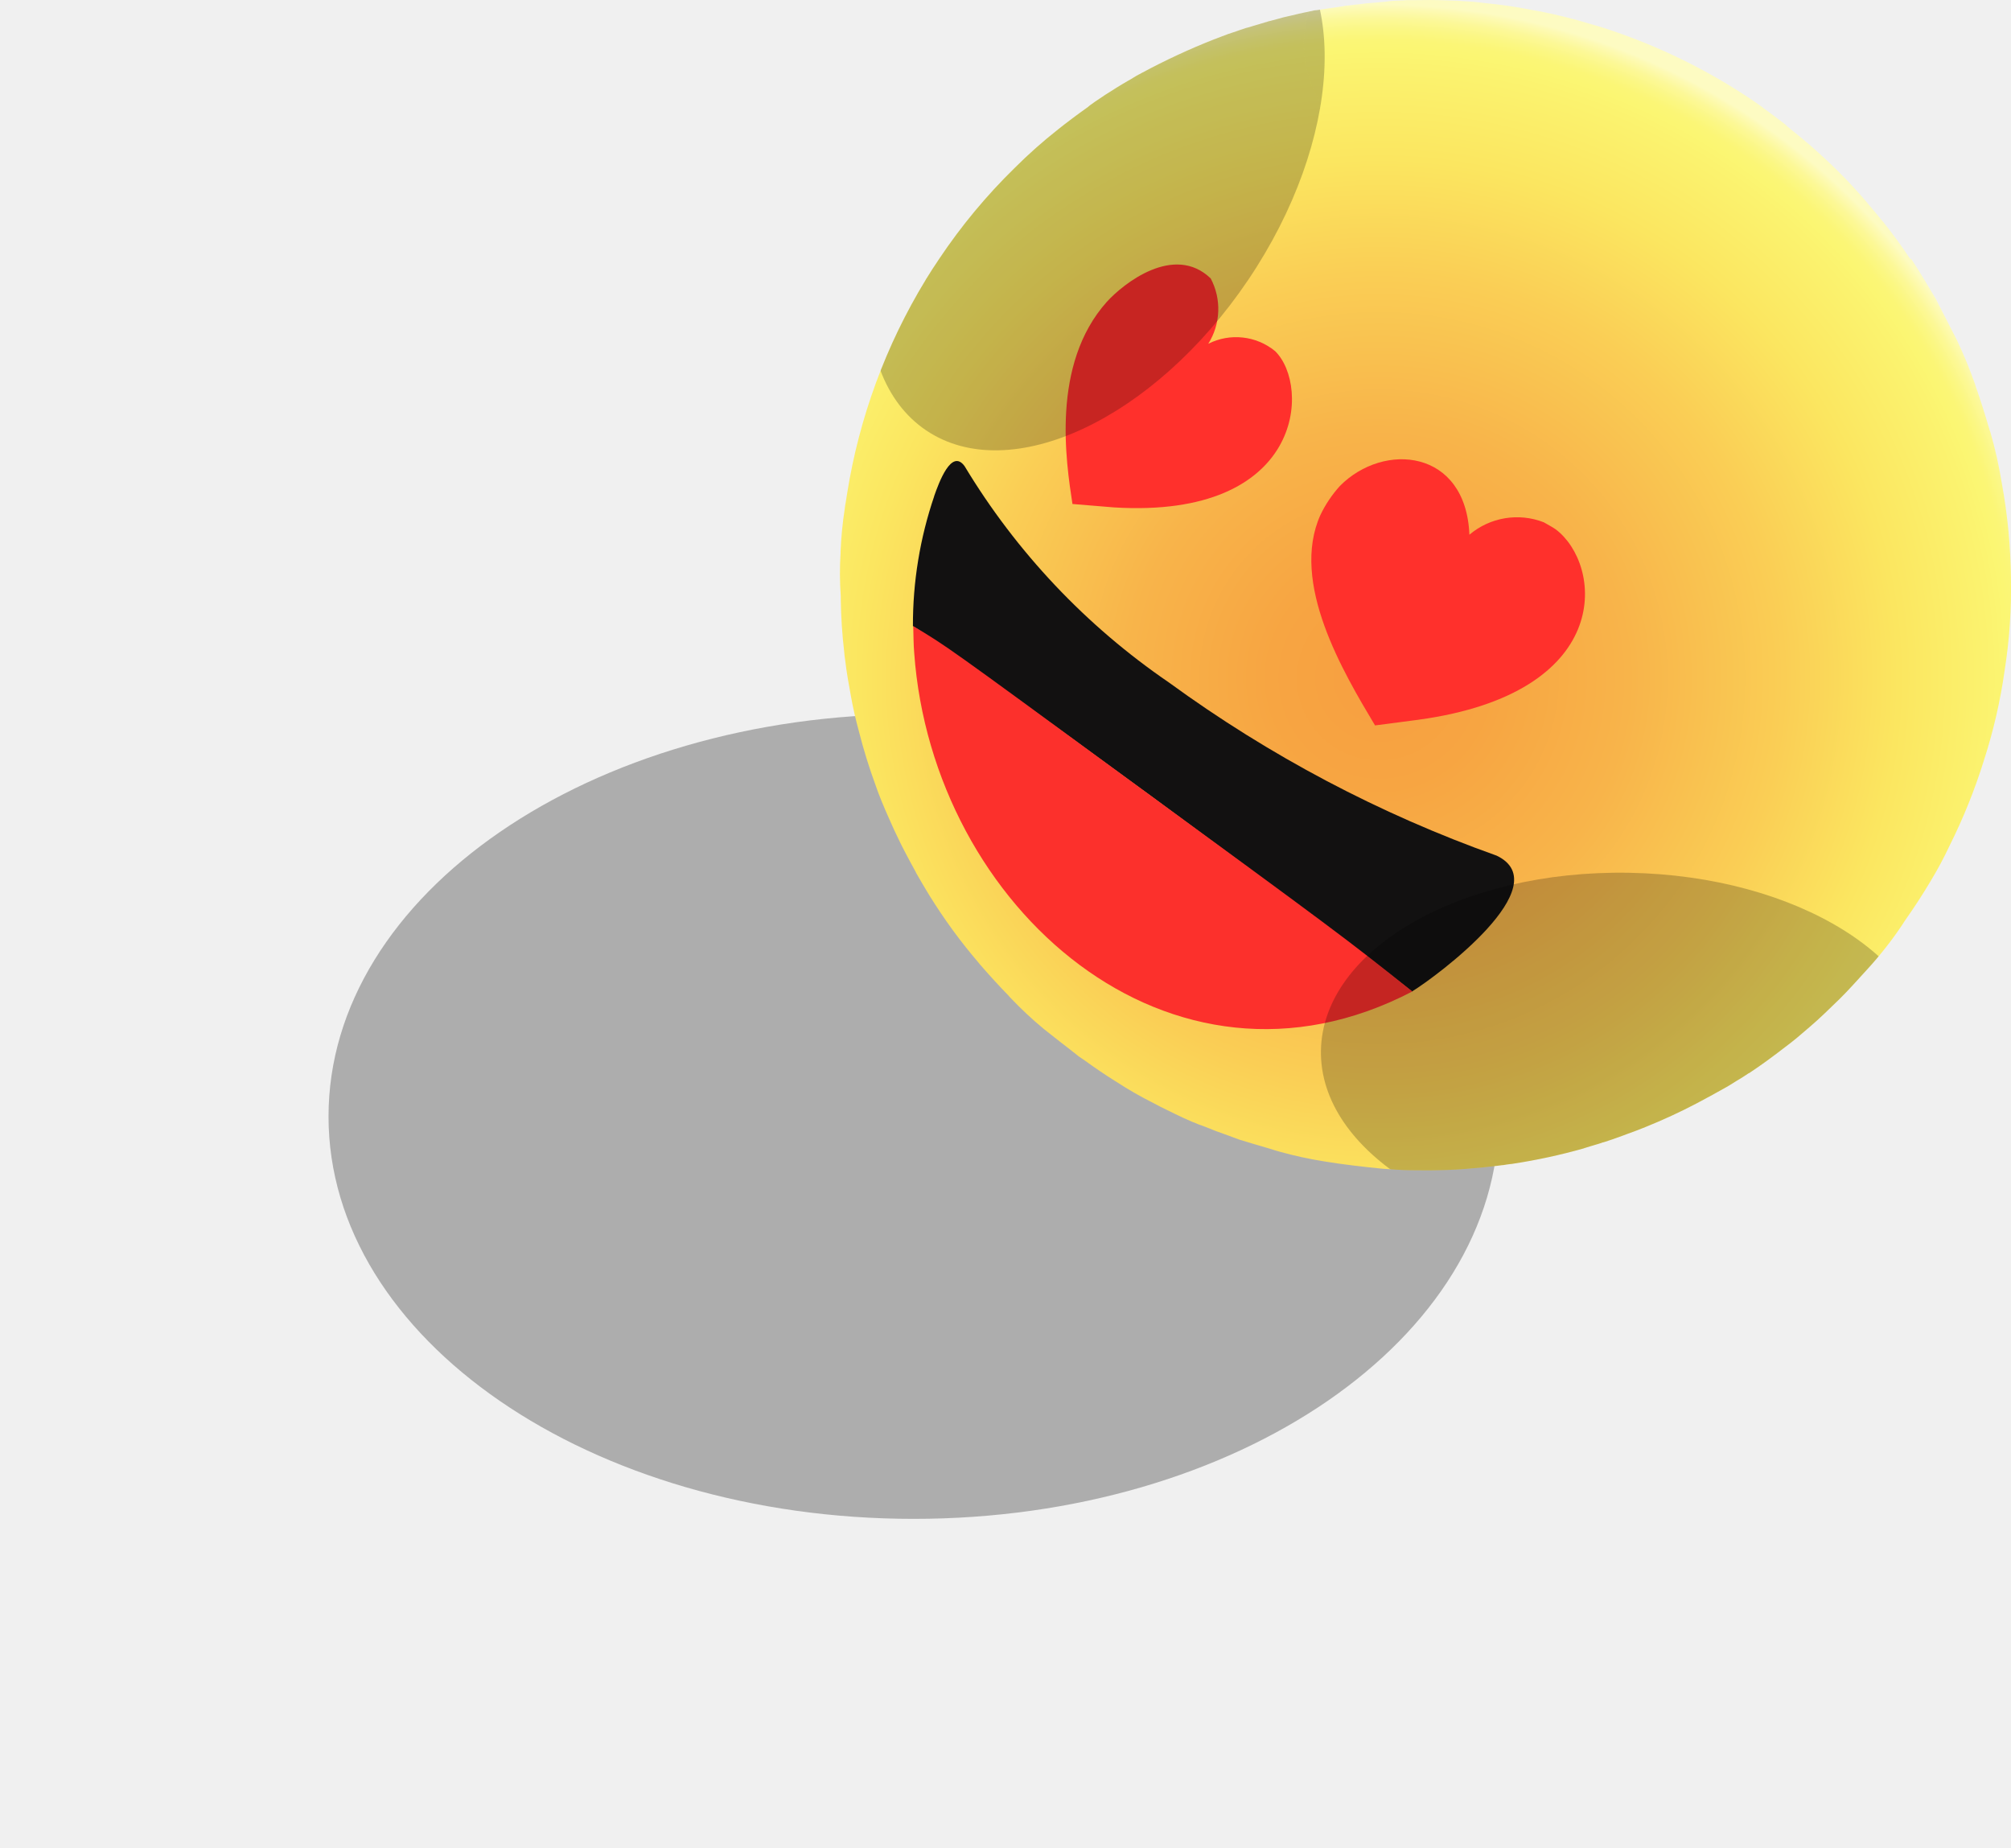
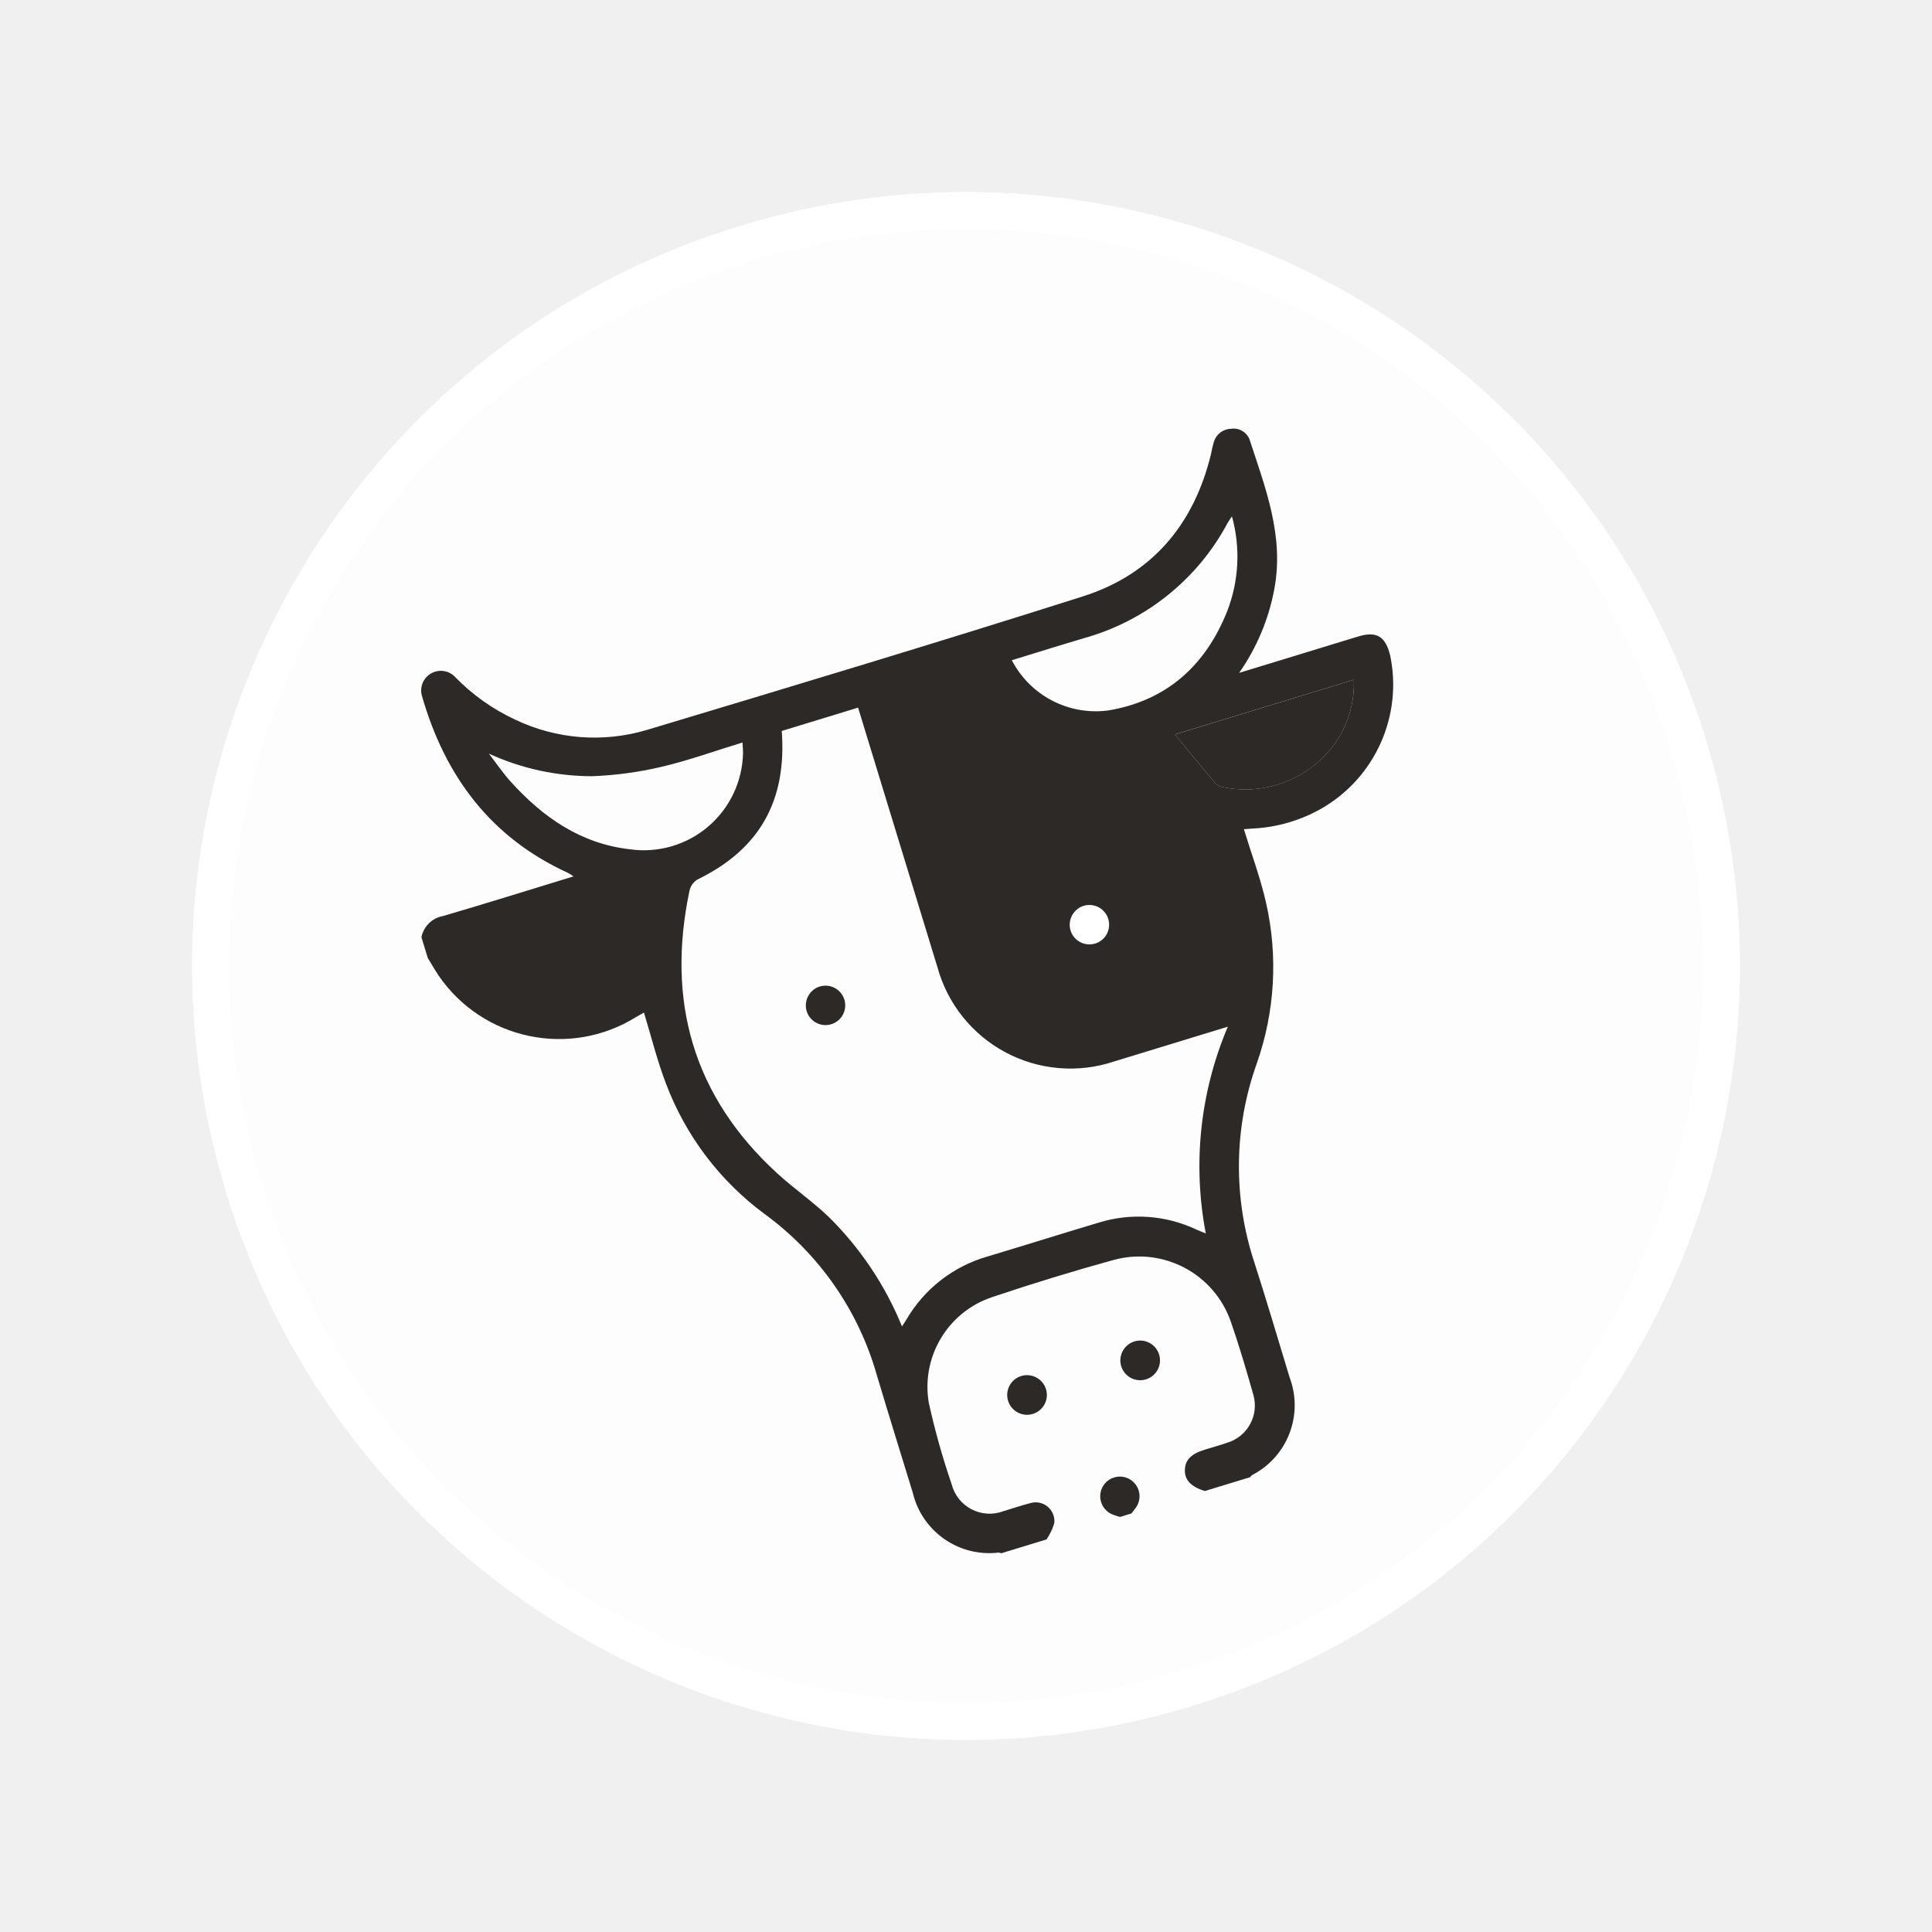
- <svg xmlns="http://www.w3.org/2000/svg" xmlns:xlink="http://www.w3.org/1999/xlink" width="82.478" height="75.758" viewBox="0 0 82.478 75.758">
+ <svg xmlns="http://www.w3.org/2000/svg" width="157.333" height="157.333" viewBox="0 0 157.333 157.333">
  <defs>
-     <radialGradient id="radial-gradient" cx="0.471" cy="0.58" r="0.575" gradientTransform="matrix(-0.999, -0.004, -0.004, 1, 0.933, 0.001)" gradientUnits="objectBoundingBox">
-       <stop offset="0" stop-color="#f79f40" />
-       <stop offset="0.163" stop-color="#f7a542" />
-       <stop offset="0.371" stop-color="#f8b44a" />
-       <stop offset="0.601" stop-color="#face55" />
-       <stop offset="0.771" stop-color="#fbe660" />
-       <stop offset="0.91" stop-color="#fbf36f" />
-       <stop offset="0.932" stop-color="#fbf672" />
-       <stop offset="0.947" stop-color="#fbf676" />
-       <stop offset="0.962" stop-color="#fbf783" />
-       <stop offset="0.978" stop-color="#fcf897" />
-       <stop offset="0.994" stop-color="#fdfab4" />
-       <stop offset="1" stop-color="#fdfbc2" />
-     </radialGradient>
    <clipPath id="clip-path">
-       <path id="Trazado_116496" data-name="Trazado 116496" d="M52.65,29.84v-.06c0-.11-.03-.77-.15-1.75-.01-.09-.02-.17-.03-.26-.02-.12-.04-.25-.06-.38a23.894,23.894,0,0,0-3.15-8.77c0-.01-.01-.01-.01-.02-.17-.29-.35-.57-.54-.85h0a23.353,23.353,0,0,0-3.06-3.74,20.449,20.449,0,0,0-1.77-1.6c-.39-.32-.78-.62-1.19-.91a.265.265,0,0,1-.06-.05l-.05-.04-.21-.15c-.26-.18-.55-.37-.86-.57h0c-.01-.01-.02-.01-.03-.02-.15-.09-.3-.19-.47-.28-.07-.04-.15-.09-.22-.13s-.12-.07-.19-.11a1.092,1.092,0,0,0-.15-.08,25.413,25.413,0,0,0-2.93-1.4c-.26-.11-.47-.18-.58-.23l-.18-.07-.18-.07c-.01,0-.02-.01-.03-.01l-.04-.01-.3-.1-.04-.01c-.01,0-.03-.01-.04-.01l-.2-.07a2.759,2.759,0,0,0-.27-.08l-.23-.07c-.04-.01-.09-.03-.13-.04-.01,0-.03-.01-.04-.01s-.03-.01-.05-.01a.636.636,0,0,1-.07-.02l-.26-.07-.22-.06c-.07-.02-.14-.03-.21-.05h-.01l-.13-.03-.25-.06-.18-.04a2.049,2.049,0,0,0-.24-.05c-.01,0-.03-.01-.04-.01-.06-.01-.12-.03-.18-.04l-.11-.02-.13-.03h-.02l-.04-.01c-.02,0-.05-.01-.07-.01a1.766,1.766,0,0,1-.2-.04.6.6,0,0,0-.12-.02h0a2.068,2.068,0,0,1-.22-.04l-.19-.03c-.03-.01-.07-.01-.11-.02a.985.985,0,0,0-.17-.02,1,1,0,0,0-.16-.02l-.27-.03-.25-.03c-.03,0-.05-.01-.08-.01h-.02a1.641,1.641,0,0,0-.23-.02l-.34-.03c-.08-.01-.16-.01-.23-.02-.09-.01-.17-.01-.26-.02s-.18-.01-.27-.02A.97.97,0,0,1,29.76,7h-.37c-.48-.01-.96-.01-1.45,0-.11,0-.21,0-.31.01s-.22.01-.32.02c-.07,0-.13.01-.19.01-.16.01-.31.02-.46.04-.05,0-.11.01-.16.01-.22.02-.43.04-.64.07-.1.01-.2.02-.3.04h-.01c-.02,0-.04.01-.06.01q-.24.03-.45.06c-.11.02-.23.04-.34.05-.26.04-.47.08-.61.11-.7.14-1.38.3-2.06.5-.41.11-.77.22-1.21.38a24.021,24.021,0,0,0-5.31,2.61h0c-.17.11-.33.22-.49.33a.265.265,0,0,0-.06.05c-.28.2-.56.4-.84.61a.423.423,0,0,1-.07.05l-.02.02-.02.02c-.01.01-.02.02-.03.02s-.02.01-.03.02c-.08.06-.15.12-.23.18-.15.12-.3.24-.44.36-.08.07-.16.13-.24.2-.16.14-.32.27-.46.4l-.02.02-.02.02c-.03.03-.07.06-.1.09-.75.69-1.21,1.19-1.24,1.22-.23.25-.46.51-.69.77-.16.19-.33.38-.5.59-.01.01-.02.03-.04.04l-.03.03c-.34.42-.69.89-1.08,1.46l-.01.01-.01.01c-.01.01-.01.02-.02.02-.18.26-.36.55-.54.86-.16.26-.32.52-.46.75l-.46.88c-.15.29-.29.56-.42.82a16.758,16.758,0,0,0-.76,1.82h0v.01c-.22.6-.42,1.23-.6,1.84l-.01.02a.037.037,0,0,1-.01.03,17.968,17.968,0,0,0-.5,2.13,23.506,23.506,0,0,0-.17,7.66,22.794,22.794,0,0,0,.82,3.68,23.944,23.944,0,0,0,1.38,3.51,15.311,15.311,0,0,0,.75,1.42c.32.56.68,1.11,1.06,1.66.04.07.09.13.13.2a16,16,0,0,0,1.39,1.8c.34.37.78.88,1.14,1.24s.83.82,1.22,1.15h0c.42.37.6.53.99.83q.72.585,1.47,1.08h.01c.16.11.32.22.49.32.19.12.38.24.55.34.09.05.22.13.36.21a.573.573,0,0,1,.07.04c.15.09.33.18.52.29.04.02.09.05.13.07a22.789,22.789,0,0,0,2.12,1c.18.07.42.17.7.28l.24.09.42.15.3.1.11.03c.01,0,.01,0,.02.01l.16.05a2.759,2.759,0,0,0,.27.08l.26.08c.01,0,.02,0,.02.01a22.1,22.1,0,0,0,2.96.66l.09.01c.08.01.17.03.27.04h.03l.23.03.53.06c.24.03.56.05.79.07s.49.03.74.04h.02c.13.01.25.01.37.01.33.01.77,0,1.1.01s.79-.03,1.13-.05c.72-.06,1.68-.17,2.39-.28a18.747,18.747,0,0,0,1.84-.38c.14-.04.28-.08.43-.12.43-.12.87-.25,1.24-.36l.43-.16c.35-.12.69-.25,1.03-.38l.17-.06c.4-.15.89-.38,1.32-.59.19-.09.37-.18.55-.28a15.71,15.71,0,0,0,1.56-.88c.02-.01.03-.02.05-.03.41-.26.82-.52,1.22-.81.09-.06.18-.12.26-.17l.44-.34c.12-.09.23-.18.35-.27l.66-.52a14.289,14.289,0,0,0,1.37-1.26l.03-.03.07-.07c.35-.35.74-.77,1.2-1.29a.138.138,0,0,0,.03-.04h0a20.958,20.958,0,0,0,2.02-2.71c.01-.01.01-.02.02-.03.19-.3.38-.61.57-.95v-.01h0c.08-.14.16-.29.24-.44.11-.2.22-.41.31-.59l.09-.18c.16-.32.31-.65.47-.99.21-.47.41-.94.56-1.36h0c.26-.7.5-1.44.71-2.23.13-.48.25-.96.33-1.41.1-.48.18-.98.25-1.5.02-.12.03-.23.05-.34.08-.69.14-1.41.16-2.14v-.13C52.68,31.04,52.68,30.45,52.65,29.84Z" transform="translate(-4.654 -6.992)" />
-     </clipPath>
-     <linearGradient id="linear-gradient" x1="-0.166" y1="-323.933" x2="-1.166" y2="-323.933" gradientUnits="objectBoundingBox">
-       <stop offset="0" stop-color="#19b79c" />
-       <stop offset="0.405" stop-color="#1dbb9e" />
-       <stop offset="0.825" stop-color="#2ac8a3" />
-       <stop offset="0.997" stop-color="#31cfa6" />
-     </linearGradient>
-     <linearGradient id="linear-gradient-2" x1="-2.106" y1="-363.238" x2="-3.08" y2="-363.238" xlink:href="#linear-gradient" />
-     <clipPath id="clip-path-2">
-       <path id="Trazado_116504" data-name="Trazado 116504" d="M4.652,29.65v-.06a15.757,15.757,0,0,1,.17-1.74,2.335,2.335,0,0,1,.04-.26c.02-.12.04-.25.06-.38a24.088,24.088,0,0,1,3.22-8.75c0-.01.01-.01.01-.02.18-.29.36-.57.55-.85h0a23.39,23.39,0,0,1,3.09-3.72,20.134,20.134,0,0,1,1.78-1.58q.585-.465,1.2-.9a.265.265,0,0,0,.06-.05l.05-.04.21-.15c.26-.18.55-.37.86-.56h0c.01-.01.02-.01.03-.02.15-.09.31-.19.47-.28a2.53,2.53,0,0,0,.22-.13c.06-.04.12-.07.19-.11.05-.03.1-.05.15-.08a27.308,27.308,0,0,1,2.95-1.37c.26-.1.47-.18.58-.22l.18-.06.18-.06c.01,0,.02-.01.03-.01l.05-.02.3-.1.04-.01c.01,0,.03-.01.04-.01l.2-.06c.08-.02.19-.06.27-.08l.23-.07a.647.647,0,0,0,.13-.04c.01,0,.03-.01.04-.01s.03-.01.05-.01a.637.637,0,0,0,.07-.02l.26-.07.22-.06c.07-.02.14-.03.21-.05h.01l.13-.03c.08-.02.18-.04.25-.06l.18-.04c.08-.02.16-.03.24-.05.01,0,.03-.01.04-.01a1.163,1.163,0,0,0,.18-.04l.11-.01.13-.02h.02l.04-.01c.02,0,.05-.01.07-.01l.2-.03c.04-.01.09-.01.13-.02h0l.22-.03.19-.03a.516.516,0,0,0,.11-.02.985.985,0,0,1,.17-.02c.06-.01.11-.01.16-.02l.27-.03.25-.03c.03,0,.05-.01.08-.01h.02c.07-.01.15-.01.23-.02l.34-.03c.08-.01.16-.01.23-.02a1.569,1.569,0,0,1,.24-.03,2.437,2.437,0,0,1,.27-.01.86.86,0,0,1,.16-.01l.15-.01h.24c.49-.01.97-.01,1.45.01.11,0,.21.01.31.01s.22.01.32.02c.07,0,.13.01.19.01.16.01.31.02.46.04.05.01.11.01.16.02.22.02.43.05.64.07.1.01.2.03.3.04h.01c.02,0,.04.01.06.01.16.02.31.05.45.07l.34.06c.26.05.47.09.6.11.69.14,1.38.31,2.06.52.41.11.76.23,1.21.39a24.178,24.178,0,0,1,5.28,2.65h0c.16.11.33.22.49.34a.265.265,0,0,1,.06.05c.28.2.56.41.83.62a.424.424,0,0,0,.07.05l.02.02.02.02.03.03c.01.01.02.01.02.02.08.06.15.12.22.18.15.12.3.24.44.36.08.07.16.14.24.2.16.14.31.28.46.41l.02.02.02.02c.03.03.07.06.1.09.75.69,1.2,1.2,1.23,1.23.23.25.46.51.68.78.16.19.32.38.49.59.01.01.02.03.04.04l.02.03c.33.42.69.89,1.07,1.47l.04.01.01.01c.01.01.01.02.02.02.17.26.36.56.54.86.16.26.31.53.45.75l.45.88c.15.29.29.56.42.82a18.431,18.431,0,0,1,.75,1.83h0v.01c.21.6.41,1.23.59,1.85l.01.02a.037.037,0,0,0,.01.03,17.59,17.59,0,0,1,.48,2.14,22.71,22.71,0,0,1,.37,3.87,21.465,21.465,0,0,1-.26,3.8,21.96,21.96,0,0,1-.85,3.68,23.286,23.286,0,0,1-1.41,3.5,15.244,15.244,0,0,1-.76,1.42c-.33.56-.69,1.11-1.07,1.65-.04.07-.09.13-.13.2a15.2,15.2,0,0,1-1.41,1.79c-.34.37-.79.88-1.15,1.23s-.84.82-1.22,1.14h0c-.43.37-.6.52-1,.82-.49.38-.98.74-1.48,1.07H41.9c-.16.11-.32.21-.49.31-.19.12-.38.24-.55.33-.09.05-.22.12-.36.2a.574.574,0,0,0-.07.04c-.15.08-.33.18-.52.28-.04.02-.09.05-.13.07a23.108,23.108,0,0,1-2.12.98c-.18.07-.42.17-.71.27l-.24.09-.42.15-.3.1-.11.03c-.01,0-.01,0-.02.01l-.16.05c-.08.02-.19.06-.27.08l-.26.08c-.01,0-.02,0-.02.01a23.962,23.962,0,0,1-2.96.64l-.09.01c-.08.01-.17.02-.27.04H31.8l-.23.03-.53.06c-.24.02-.56.05-.79.07s-.49.03-.74.04h-.02c-.13,0-.25.01-.37.01-.33.01-.77,0-1.1,0s-.79-.04-1.13-.06c-.72-.07-1.68-.18-2.39-.3a16.281,16.281,0,0,1-1.84-.4c-.14-.04-.28-.08-.43-.13-.43-.12-.87-.26-1.24-.37l-.43-.16c-.35-.12-.69-.25-1.03-.39l-.17-.06c-.4-.15-.88-.38-1.32-.6-.19-.09-.37-.18-.55-.28a15.612,15.612,0,0,1-1.55-.89.219.219,0,0,0-.05-.03c-.41-.26-.81-.53-1.21-.82-.09-.06-.17-.12-.25-.17L14,49.97c-.12-.09-.23-.18-.35-.27l-.66-.52a15.233,15.233,0,0,1-1.36-1.27l-.03-.03-.06-.07c-.34-.35-.74-.78-1.19-1.3a.138.138,0,0,1-.03-.04h0a21.889,21.889,0,0,1-2-2.73c-.01-.01-.01-.02-.02-.03-.18-.3-.37-.61-.56-.95v-.01h0c-.08-.14-.16-.29-.24-.44-.11-.21-.22-.41-.31-.59l-.09-.18c-.16-.32-.31-.65-.46-.99-.21-.47-.41-.95-.55-1.36h0a22.441,22.441,0,0,1-.69-2.23c-.13-.48-.24-.96-.32-1.41-.09-.49-.18-.98-.24-1.5-.02-.12-.03-.23-.04-.34a21.166,21.166,0,0,1-.14-2.14v-.13A13.347,13.347,0,0,1,4.652,29.65Z" transform="translate(-4.627 -6.983)" fill="url(#radial-gradient)" />
+       <rect id="Rectángulo_401429" data-name="Rectángulo 401429" width="82.161" height="82.156" fill="none" />
    </clipPath>
  </defs>
-   <g id="Grupo_157926" data-name="Grupo 157926" transform="translate(13.474)">
-     <ellipse id="Elipse_4737" data-name="Elipse 4737" cx="24" cy="16.5" rx="24" ry="16.5" transform="translate(0 29.284)" fill="#0b0b0b" opacity="0.292" style="mix-blend-mode: multiply;isolation: isolate" />
-     <path id="Trazado_116493" data-name="Trazado 116493" d="M4.652,29.65v-.06a15.757,15.757,0,0,1,.17-1.74,2.335,2.335,0,0,1,.04-.26c.02-.12.04-.25.06-.38a24.088,24.088,0,0,1,3.22-8.75c0-.01.01-.01.01-.02.18-.29.36-.57.55-.85h0a23.39,23.39,0,0,1,3.09-3.72,20.134,20.134,0,0,1,1.78-1.58q.585-.465,1.2-.9a.265.265,0,0,0,.06-.05l.05-.04.21-.15c.26-.18.55-.37.86-.56h0c.01-.01.02-.01.03-.02.15-.09.31-.19.47-.28a2.53,2.53,0,0,0,.22-.13c.06-.04.12-.07.19-.11.05-.03.1-.05.15-.08a27.308,27.308,0,0,1,2.95-1.37c.26-.1.47-.18.58-.22l.18-.06.18-.06c.01,0,.02-.01.03-.01l.05-.02.3-.1.04-.01c.01,0,.03-.01.04-.01l.2-.06c.08-.02.19-.06.27-.08l.23-.07a.647.647,0,0,0,.13-.04c.01,0,.03-.01.04-.01s.03-.01.05-.01a.637.637,0,0,0,.07-.02l.26-.07.22-.06c.07-.02.14-.03.21-.05h.01l.13-.03c.08-.02.18-.04.25-.06l.18-.04c.08-.02.16-.03.24-.05.01,0,.03-.01.04-.01a1.163,1.163,0,0,0,.18-.04l.11-.01.13-.02h.02l.04-.01c.02,0,.05-.01.07-.01l.2-.03c.04-.01.09-.01.13-.02h0l.22-.03.19-.03a.516.516,0,0,0,.11-.02.985.985,0,0,1,.17-.02c.06-.01.11-.01.16-.02l.27-.03.25-.03c.03,0,.05-.01.08-.01h.02c.07-.01.15-.01.23-.02l.34-.03c.08-.01.16-.01.23-.02a1.569,1.569,0,0,1,.24-.03,2.437,2.437,0,0,1,.27-.01.86.86,0,0,1,.16-.01l.15-.01h.24c.49-.01.97-.01,1.45.01.11,0,.21.01.31.01s.22.01.32.02c.07,0,.13.01.19.01.16.01.31.02.46.04.05.01.11.01.16.02.22.02.43.05.64.07.1.01.2.03.3.04h.01c.02,0,.04.01.06.01.16.02.31.05.45.07l.34.06c.26.05.47.09.6.11.69.14,1.38.31,2.06.52.41.11.76.23,1.21.39a24.178,24.178,0,0,1,5.28,2.65h0c.16.11.33.22.49.34a.265.265,0,0,1,.06.05c.28.2.56.41.83.62a.424.424,0,0,0,.07.05l.02.02.02.02.03.03c.01.01.02.01.02.02.08.06.15.12.22.18.15.12.3.24.44.36.08.07.16.14.24.2.16.14.31.28.46.41l.02.02.02.02c.03.03.07.06.1.09.75.69,1.2,1.2,1.23,1.23.23.25.46.51.68.78.16.19.32.38.49.59.01.01.02.03.04.04l.02.03c.33.42.69.89,1.07,1.47l.04.01.01.01c.01.01.01.02.02.02.17.26.36.56.54.86.16.26.31.53.45.75l.45.88c.15.29.29.56.42.82a18.431,18.431,0,0,1,.75,1.83h0v.01c.21.6.41,1.23.59,1.85l.01.02a.037.037,0,0,0,.01.03,17.59,17.59,0,0,1,.48,2.14,22.71,22.71,0,0,1,.37,3.87,21.465,21.465,0,0,1-.26,3.8,21.96,21.96,0,0,1-.85,3.68,23.286,23.286,0,0,1-1.41,3.5,15.244,15.244,0,0,1-.76,1.42c-.33.56-.69,1.11-1.07,1.65-.04.07-.09.13-.13.2a15.2,15.2,0,0,1-1.41,1.79c-.34.37-.79.88-1.15,1.23s-.84.82-1.22,1.14h0c-.43.37-.6.52-1,.82-.49.38-.98.74-1.48,1.07H41.9c-.16.11-.32.21-.49.31-.19.12-.38.24-.55.33-.09.05-.22.12-.36.2a.574.574,0,0,0-.07.04c-.15.08-.33.18-.52.28-.04.02-.09.05-.13.07a23.108,23.108,0,0,1-2.12.98c-.18.07-.42.17-.71.27l-.24.09-.42.15-.3.1-.11.03c-.01,0-.01,0-.02.01l-.16.05c-.08.02-.19.06-.27.08l-.26.08c-.01,0-.02,0-.02.01a23.962,23.962,0,0,1-2.96.64l-.09.01c-.08.01-.17.02-.27.04H31.8l-.23.03-.53.06c-.24.02-.56.05-.79.07s-.49.03-.74.04h-.02c-.13,0-.25.01-.37.01-.33.01-.77,0-1.1,0s-.79-.04-1.13-.06c-.72-.07-1.68-.18-2.39-.3a16.281,16.281,0,0,1-1.84-.4c-.14-.04-.28-.08-.43-.13-.43-.12-.87-.26-1.24-.37l-.43-.16c-.35-.12-.69-.25-1.03-.39l-.17-.06c-.4-.15-.88-.38-1.32-.6-.19-.09-.37-.18-.55-.28a15.612,15.612,0,0,1-1.55-.89.219.219,0,0,0-.05-.03c-.41-.26-.81-.53-1.21-.82-.09-.06-.17-.12-.25-.17L14,49.97c-.12-.09-.23-.18-.35-.27l-.66-.52a15.233,15.233,0,0,1-1.36-1.27l-.03-.03-.06-.07c-.34-.35-.74-.78-1.19-1.3a.138.138,0,0,1-.03-.04h0a21.889,21.889,0,0,1-2-2.73c-.01-.01-.01-.02-.02-.03-.18-.3-.37-.61-.56-.95v-.01h0c-.08-.14-.16-.29-.24-.44-.11-.21-.22-.41-.31-.59l-.09-.18c-.16-.32-.31-.65-.46-.99-.21-.47-.41-.95-.55-1.36h0a22.441,22.441,0,0,1-.69-2.23c-.13-.48-.24-.96-.32-1.41-.09-.49-.18-.98-.24-1.5-.02-.12-.03-.23-.04-.34a21.166,21.166,0,0,1-.14-2.14v-.13A13.347,13.347,0,0,1,4.652,29.65Z" transform="translate(16.349 -6.983)" fill="url(#radial-gradient)" />
-     <g id="Grupo_86225" data-name="Grupo 86225" transform="translate(20.955 0.009)" clip-path="url(#clip-path)">
-       <path id="Trazado_116494" data-name="Trazado 116494" d="M50.67,21.64a4.37,4.37,0,0,1,.18-.46C50.8,21.33,50.74,21.48,50.67,21.64Z" transform="translate(-48.844 -6.992)" fill="url(#linear-gradient)" />
-       <path id="Trazado_116495" data-name="Trazado 116495" d="M4.7,34.92c.03-.14.05-.28.08-.41C4.75,34.65,4.73,34.79,4.7,34.92Z" transform="translate(43.196 -6.992)" fill="url(#linear-gradient-2)" />
+   <g id="Grupo_1101716" data-name="Grupo 1101716" transform="translate(-870.333 -142.333)">
+     <g id="Grupo_1099952" data-name="Grupo 1099952" transform="translate(870.418 179.449) rotate(-17)">
+       <g id="Grupo_1099329" data-name="Grupo 1099329" transform="translate(0 0)">
+         <g id="Grupo_1098744" data-name="Grupo 1098744" transform="translate(0 0)">
+           <g id="Grupo_1098741" data-name="Grupo 1098741">
+             <g id="Rectángulo_400898" data-name="Rectángulo 400898" transform="translate(0 -0.29)" fill="#fff" stroke="#fff" stroke-width="3" opacity="0.859">
+               <rect width="126" height="126" rx="63" stroke="none" />
+               <rect x="1.5" y="1.5" width="123" height="123" rx="61.5" fill="none" />
+             </g>
+             <g id="Rectángulo_400907" data-name="Rectángulo 400907" transform="translate(0 -0.29)" fill="none" stroke="#fff" stroke-width="3">
+               <rect width="126" height="126" rx="63" stroke="none" />
+               <rect x="1.5" y="1.5" width="123" height="123" rx="61.5" fill="none" />
+             </g>
+           </g>
+         </g>
+       </g>
    </g>
-     <path id="Trazado_116497" data-name="Trazado 116497" d="M25.873,27.33A16.375,16.375,0,0,0,25,32.66c2.26,1.39,16.97,12.2,20.47,14.98,1.03-.63,6.02-4.35,3.47-5.57a52.925,52.925,0,0,1-13.44-7.1,28.664,28.664,0,0,1-8.38-8.87c-.54-.75-1.06.69-1.25,1.23" transform="translate(-1.032 -6.983)" fill="#121111" />
-     <path id="Trazado_116499" data-name="Trazado 116499" d="M29.22,33.76c.75,10.43,10.52,19.05,20.43,13.88-2.65-2.12-3.33-2.62-11.66-8.71-7.45-5.46-7.45-5.46-8.81-6.27.01.33.01.77.04,1.1" transform="translate(-5.199 -6.983)" fill="#fc302c" />
-     <g id="Grupo_86231" data-name="Grupo 86231" transform="translate(40.307 18.833)">
-       <path id="Trazado_116501" data-name="Trazado 116501" d="M22.473,28.1c-1.25,2.78.93,6.44,2.24,8.63.65-.09,1.52-.19,2.17-.29,7.67-1.22,7.14-6.32,5.24-7.75-.14-.1-.34-.2-.49-.29a3.024,3.024,0,0,0-3.05.51c-.14-3.51-3.51-3.82-5.31-2a4.969,4.969,0,0,0-.8,1.19" transform="translate(-22.099 -25.816)" fill="#ff302c" />
-     </g>
-     <g id="Grupo_86232" data-name="Grupo 86232" transform="translate(30.232 10.846)">
-       <path id="Trazado_116503" data-name="Trazado 116503" d="M35.806,19.36c-2.3,2.57-1.67,6.58-1.41,8.29.51.04,1.19.1,1.7.14,7.78.48,8.08-4.98,6.61-6.41a2.529,2.529,0,0,0-2.74-.3,2.679,2.679,0,0,0,.1-2.68c-1.5-1.44-3.58.21-4.26.96" transform="translate(-34.117 -17.829)" fill="#ff302c" />
-     </g>
-     <g id="Enmascarar_grupo_59" data-name="Enmascarar grupo 59" transform="translate(20.976 0)" clip-path="url(#clip-path-2)">
-       <g id="Grupo_86233" data-name="Grupo 86233" transform="translate(-2.683 -7.272)" opacity="0.561" style="mix-blend-mode: multiply;isolation: isolate">
-         <g id="Grupo_86230" data-name="Grupo 86230" transform="translate(0)">
-           <ellipse id="Elipse_4734" data-name="Elipse 4734" cx="12.5" cy="7.5" rx="12.5" ry="7.5" transform="translate(21.707 1.557)" fill="#fff" opacity="0.743" />
-           <ellipse id="Elipse_4735" data-name="Elipse 4735" cx="12.5" cy="7.5" rx="12.5" ry="7.5" transform="translate(26.415 8.388) rotate(124)" opacity="0.387" />
-           <ellipse id="Elipse_4736" data-name="Elipse 4736" cx="12.5" cy="7.5" rx="12.5" ry="7.5" transform="matrix(-1, -0.017, 0.017, -1, 47.282, 58.274)" opacity="0.387" />
-         </g>
+     <g id="Grupo_1099953" data-name="Grupo 1099953" transform="translate(898.695 199.171) rotate(-17)">
+       <g id="Grupo_1099617" data-name="Grupo 1099617" clip-path="url(#clip-path)">
+         <path id="Trazado_876730" data-name="Trazado 876730" d="M0,20.382a2.168,2.168,0,0,1,2.182-1.141c3.66.044,7.321.018,11.11.018a4.311,4.311,0,0,0-.342-.4C7.768,14.27,5.673,8.4,5.785,1.617A1.6,1.6,0,0,1,8.829.933a16.5,16.5,0,0,0,3.655,4.731,14.939,14.939,0,0,0,10,3.937c12.38.058,24.762.118,37.141-.019,5.9-.065,10.364-2.95,13.372-8.039a8.734,8.734,0,0,1,.526-.9A1.492,1.492,0,0,1,75.155.057,1.394,1.394,0,0,1,76.342,1.32c.08,4.16.409,8.355-1.63,12.244a17.4,17.4,0,0,1-4.738,5.695h.953q4.573,0,9.145,0c1.592,0,2.161.609,2.082,2.214a11.644,11.644,0,0,1-8.949,10.3,12.529,12.529,0,0,1-5.874-.067c-.251-.06-.5-.114-.708-.161,0,2.121.128,4.2-.026,6.266A23.652,23.652,0,0,1,62.031,50.12a24.91,24.91,0,0,0-4.908,15.437c.047,3.261.012,6.523.008,9.785a6.4,6.4,0,0,1-5.253,6.7.85.85,0,0,0-.2.117H47.824c-.969-.662-1.308-1.329-1.062-2.09.259-.8.86-1.133,2.062-1.134.641,0,1.283.016,1.924-.005a3.166,3.166,0,0,0,3.145-3.109c.041-2.083.067-4.17-.014-6.251a7.9,7.9,0,0,0-7.586-7.578q-5.206-.147-10.42,0A7.708,7.708,0,0,0,28.429,68.7a60.361,60.361,0,0,0-.161,6.879,3.192,3.192,0,0,0,3.39,3.353c.748.007,1.5-.026,2.244.012a1.526,1.526,0,0,1,1.433,2.13,4.8,4.8,0,0,1-.992,1.083H30.492a.858.858,0,0,0-.2-.117,6.4,6.4,0,0,1-5.253-6.7c0-3.341-.023-6.683,0-10.025a24.508,24.508,0,0,0-4.888-15.192,23.523,23.523,0,0,1-4.593-12.546c-.138-1.984-.023-3.986-.023-6.034-.2.044-.45.094-.7.156A11.887,11.887,0,0,1,.421,23.758C.264,23.226.14,22.684,0,22.147V20.382M28.154,62.128c.231-.192.356-.288.472-.394a11.221,11.221,0,0,1,7.885-3.015c3.155.016,6.31-.011,9.465.009a11.005,11.005,0,0,1,7.387,2.842c.189.166.388.321.669.552A29.06,29.06,0,0,1,60.67,46.544H59.588q-4.291,0-8.583,0A11.23,11.23,0,0,1,39.472,34.98q-.005-10.586,0-21.172v-.915h-6.5c-1.265,5.59-4.573,8.69-10.1,9.56a1.416,1.416,0,0,0-.872.655c-4.456,8.052-4.638,16.109.085,24.124.934,1.585,2.092,3.041,2.987,4.645a26.7,26.7,0,0,1,3.087,10.25M52.572,12.86a7.709,7.709,0,0,0,6.323,6.211c4.786.626,8.635-1.186,11.612-4.891A12.281,12.281,0,0,0,73.141,6.9c-.228.189-.373.293-.5.416a19.035,19.035,0,0,1-13.91,5.545c-2.031-.018-4.062,0-6.159,0M9.628,7.692c.336.893.615,1.812,1.018,2.674,1.663,3.557,3.983,6.524,7.7,8.133a8.079,8.079,0,0,0,11.077-4.787c.085-.261.134-.533.214-.856-2.385,0-4.664.118-6.924-.037a29.363,29.363,0,0,1-5.582-.917,20.2,20.2,0,0,1-7.5-4.21m69.12,14.832H63.513c.668,1.618,1.314,3.217,2,4.8a1.2,1.2,0,0,0,.578.5,8.937,8.937,0,0,0,7.137.556,8.472,8.472,0,0,0,5.521-5.859" transform="translate(0 -0.001)" fill="#2c2926" />
+         <path id="Trazado_876731" data-name="Trazado 876731" d="M185.288,371.483c-.15-.1-.305-.2-.451-.315a1.6,1.6,0,1,1,1.864,0c-.145.112-.3.211-.45.316Z" transform="translate(-144.686 -289.327)" fill="#2c2926" />
+         <path id="Trazado_876732" data-name="Trazado 876732" d="M311.547,105.082a8.472,8.472,0,0,1-5.521,5.859,8.937,8.937,0,0,1-7.137-.556,1.2,1.2,0,0,1-.578-.5c-.684-1.582-1.33-3.181-2-4.8Z" transform="translate(-232.799 -82.558)" fill="#2c2926" />
+         <path id="Trazado_876733" data-name="Trazado 876733" d="M164.9,322.688a1.615,1.615,0,1,1-1.667-1.583,1.622,1.622,0,0,1,1.667,1.583" transform="translate(-127.021 -252.277)" fill="#2c2926" />
+         <path id="Trazado_876734" data-name="Trazado 876734" d="M208.247,321.107a1.615,1.615,0,1,1-1.65,1.6,1.62,1.62,0,0,1,1.65-1.6" transform="translate(-162.314 -252.278)" fill="#2c2926" />
+         <path id="Trazado_876735" data-name="Trazado 876735" d="M238.157,157.207a1.607,1.607,0,1,1-1.568,1.6,1.622,1.622,0,0,1,1.568-1.6" transform="translate(-185.877 -123.51)" fill="#fff" />
+         <path id="Trazado_876736" data-name="Trazado 876736" d="M133.3,157.207a1.607,1.607,0,1,1-1.568,1.6,1.622,1.622,0,0,1,1.568-1.6" transform="translate(-103.493 -123.51)" fill="#2c2926" />
      </g>
    </g>
  </g>
</svg>
